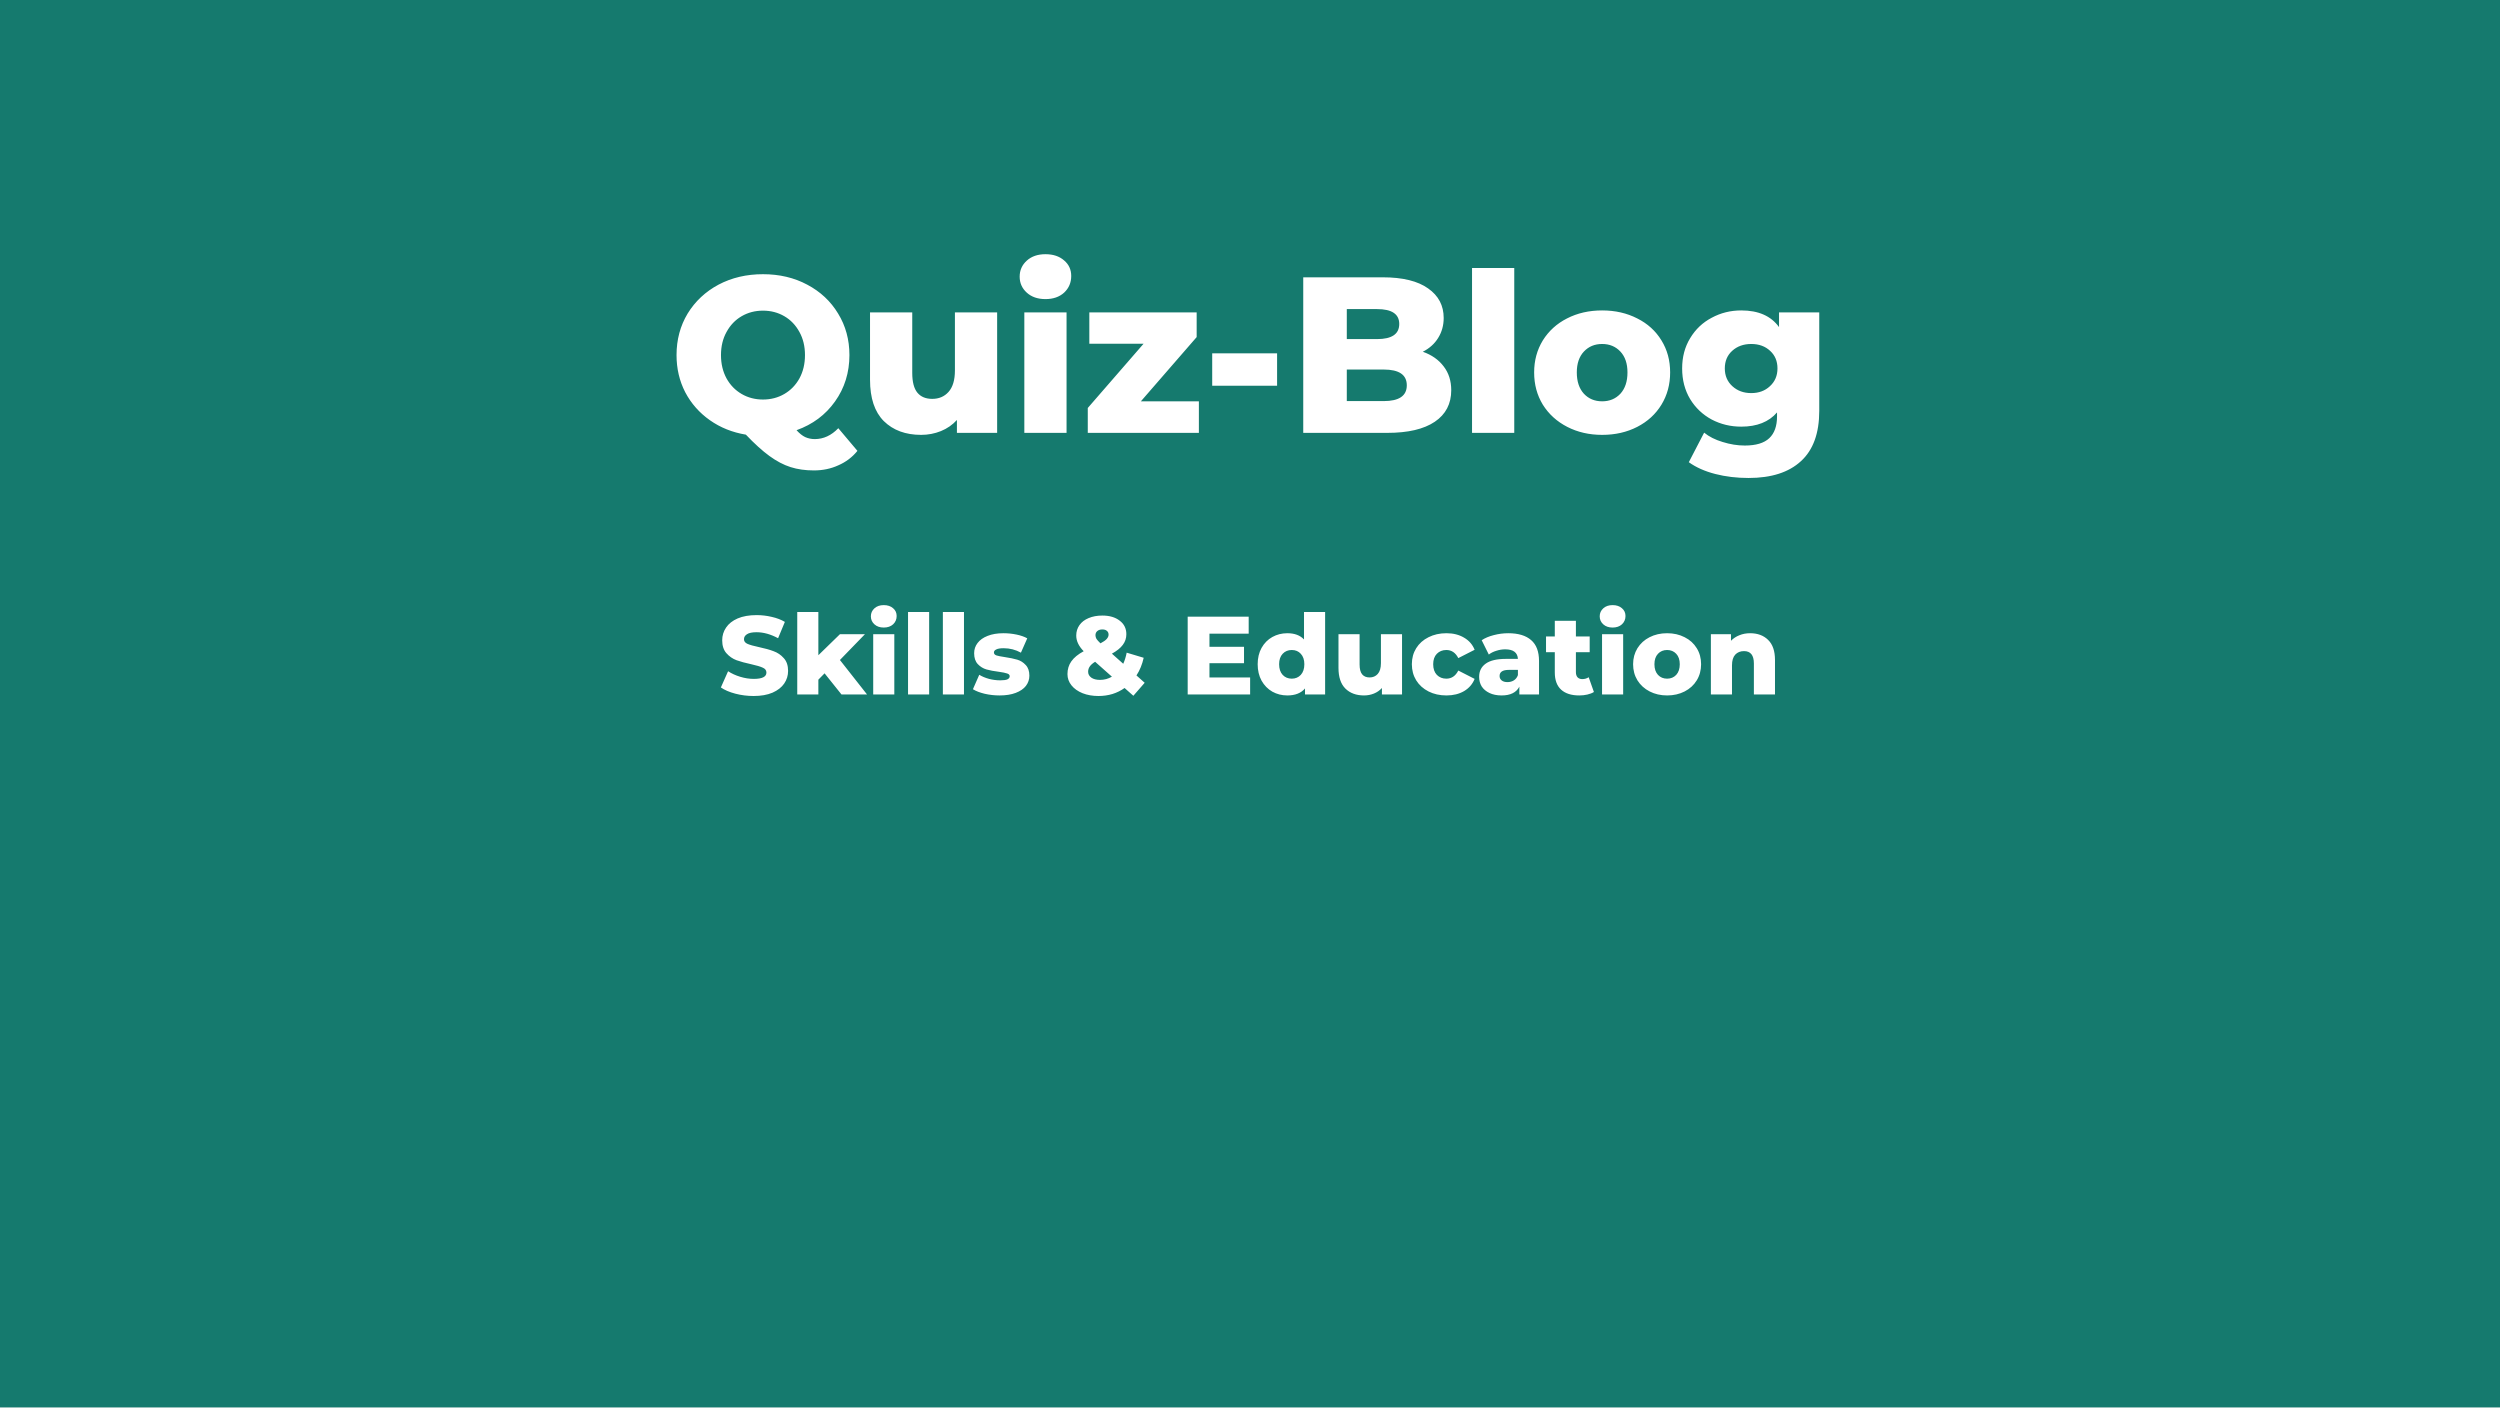
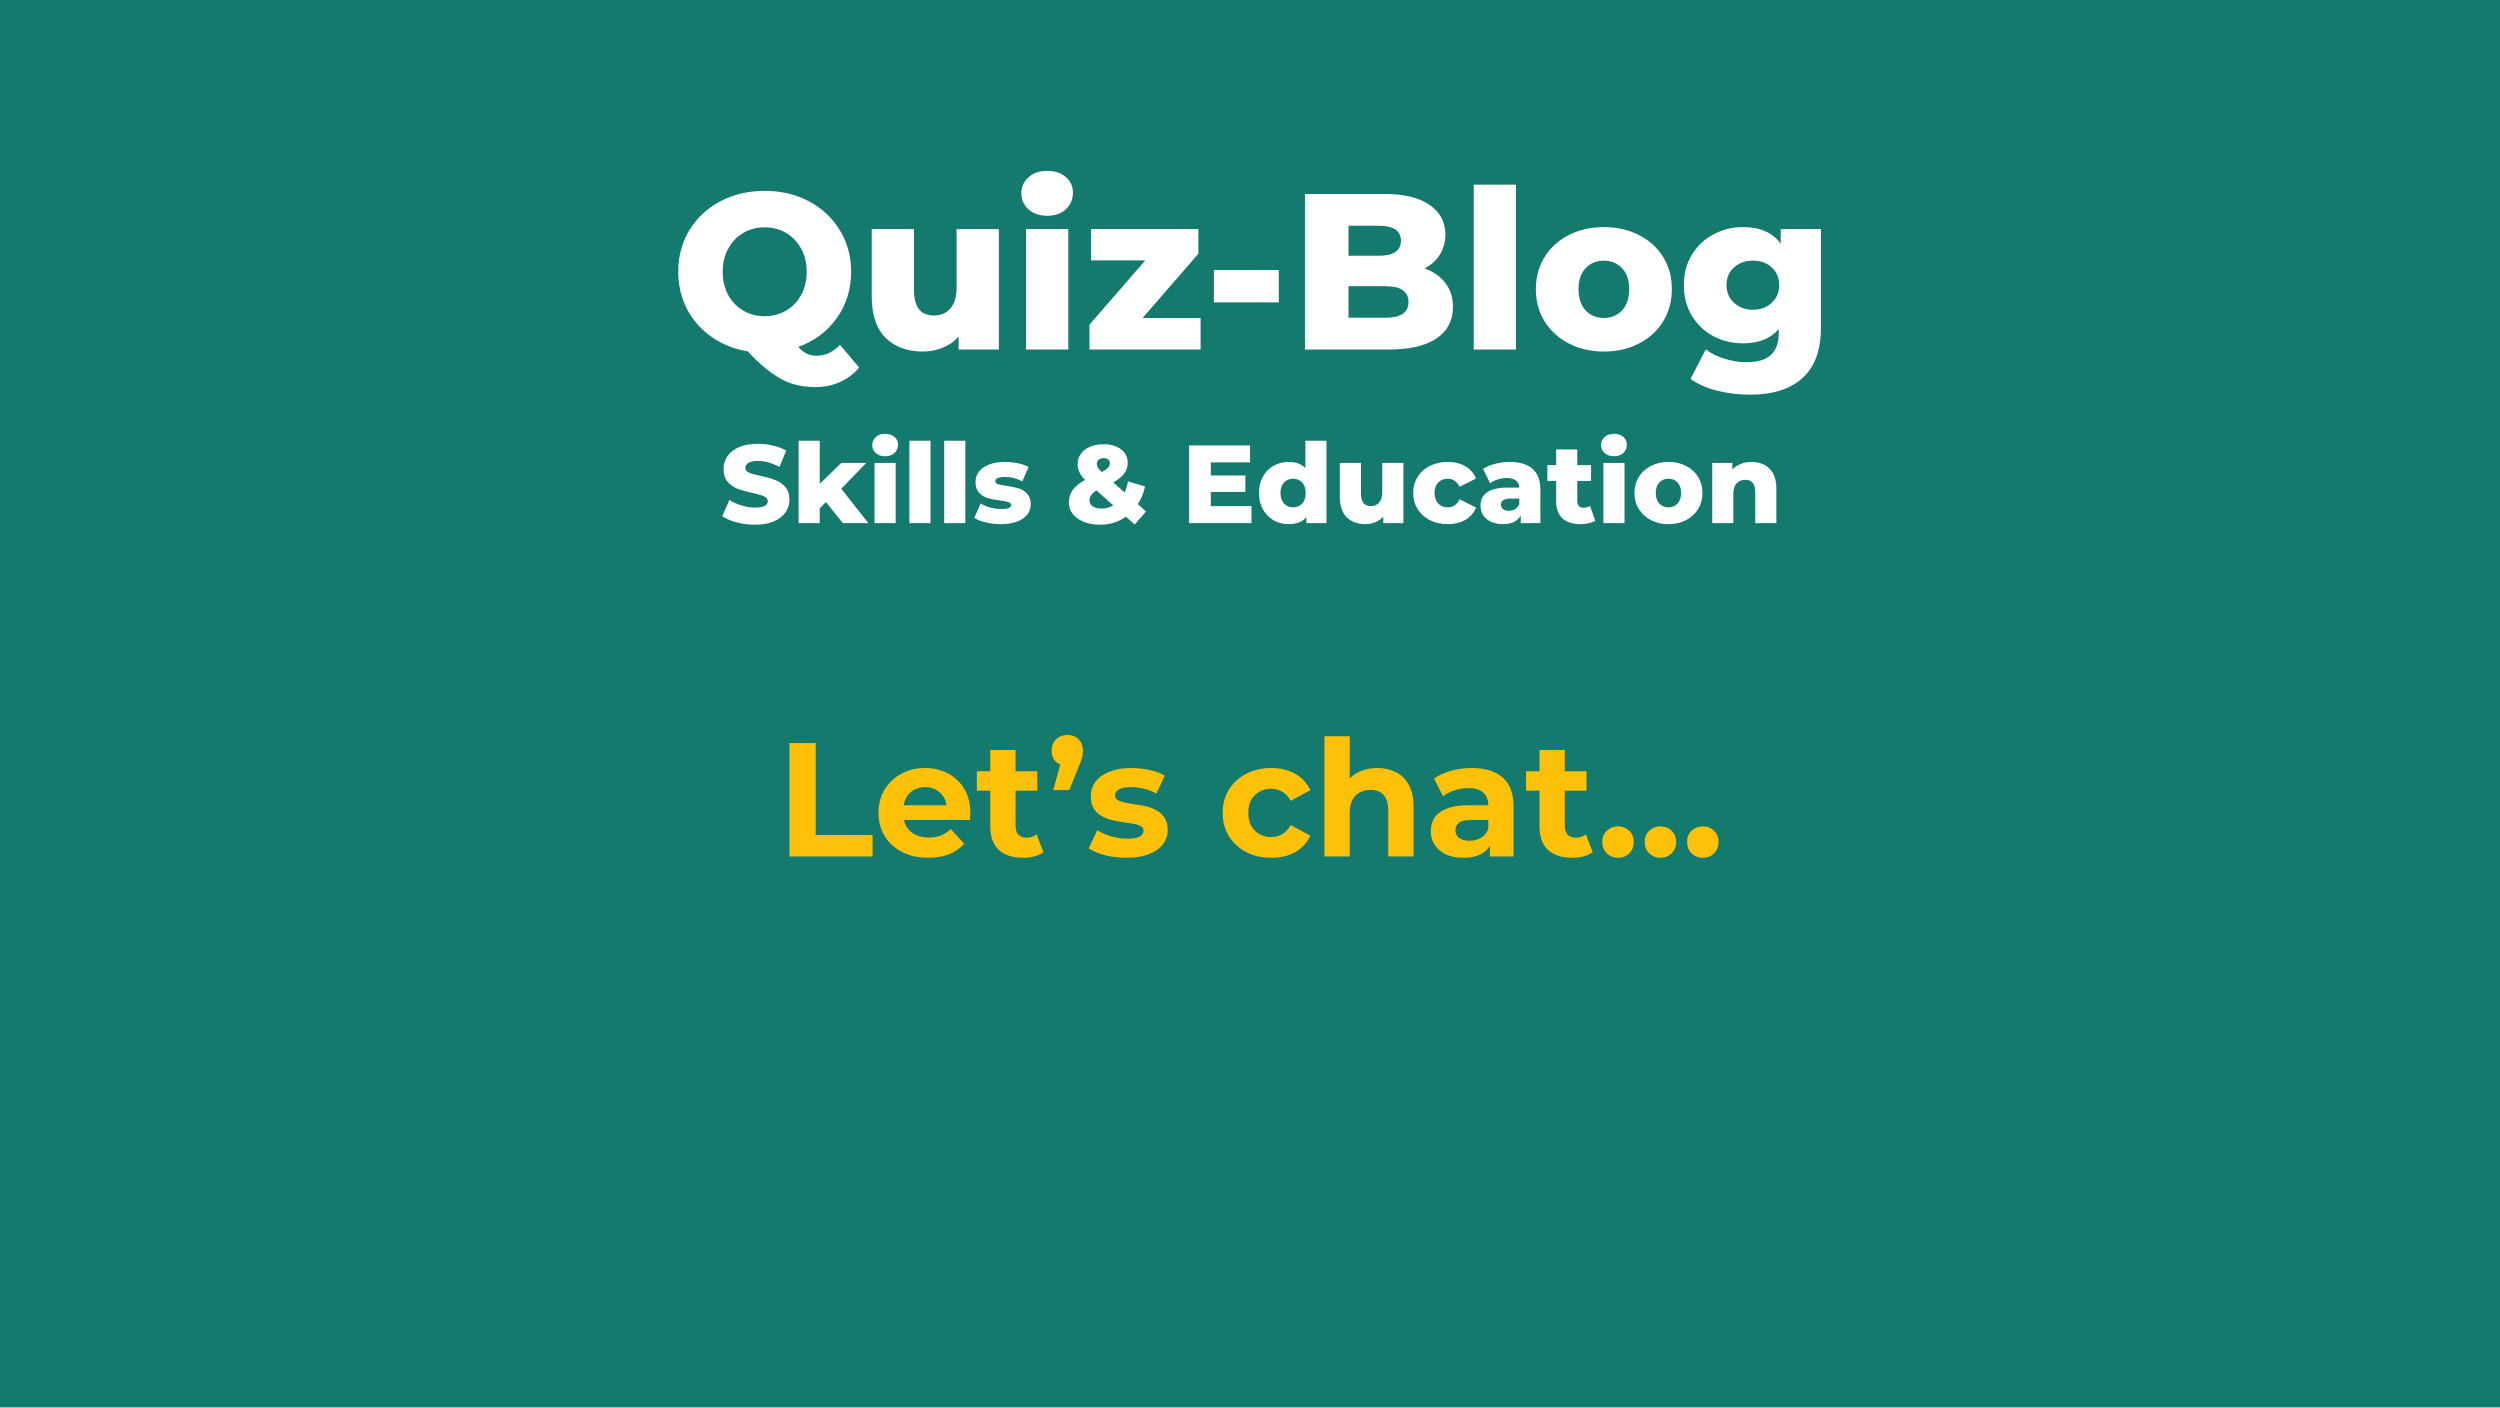
<svg xmlns="http://www.w3.org/2000/svg" width="1080" height="608" viewBox="0 0 1080 608" fill="none">
-   <rect width="1080" height="608" fill="#157A6E" />
-   <path d="M370.408 194.776C368.168 197.528 365.416 199.608 362.152 201.016C358.952 202.488 355.432 203.224 351.592 203.224C347.88 203.224 344.52 202.744 341.512 201.784C338.504 200.824 335.464 199.224 332.392 196.984C329.384 194.808 325.992 191.736 322.216 187.768C316.392 186.808 311.208 184.728 306.664 181.528C302.12 178.328 298.568 174.296 296.008 169.432C293.512 164.568 292.264 159.224 292.264 153.4C292.264 146.744 293.864 140.76 297.064 135.448C300.328 130.136 304.776 125.976 310.408 122.968C316.104 119.96 322.504 118.456 329.608 118.456C336.712 118.456 343.08 119.96 348.712 122.968C354.408 125.976 358.856 130.136 362.056 135.448C365.32 140.76 366.952 146.744 366.952 153.4C366.952 160.952 364.872 167.64 360.712 173.464C356.616 179.224 351.08 183.352 344.104 185.848C345.384 187.256 346.632 188.248 347.848 188.824C349.128 189.4 350.504 189.688 351.976 189.688C355.752 189.688 359.144 188.12 362.152 184.984L370.408 194.776ZM311.464 153.4C311.464 157.176 312.264 160.536 313.864 163.48C315.464 166.36 317.64 168.6 320.392 170.2C323.144 171.8 326.216 172.6 329.608 172.6C333 172.6 336.072 171.8 338.824 170.2C341.576 168.6 343.752 166.36 345.352 163.48C346.952 160.536 347.752 157.176 347.752 153.4C347.752 149.624 346.952 146.296 345.352 143.416C343.752 140.472 341.576 138.2 338.824 136.6C336.072 135 333 134.2 329.608 134.2C326.216 134.2 323.144 135 320.392 136.6C317.64 138.2 315.464 140.472 313.864 143.416C312.264 146.296 311.464 149.624 311.464 153.4ZM430.764 134.968V187H413.388V181.432C411.468 183.544 409.164 185.144 406.476 186.232C403.788 187.32 400.94 187.864 397.932 187.864C391.212 187.864 385.836 185.88 381.804 181.912C377.836 177.944 375.852 171.992 375.852 164.056V134.968H394.092V161.08C394.092 164.984 394.828 167.832 396.3 169.624C397.772 171.416 399.916 172.312 402.732 172.312C405.612 172.312 407.948 171.32 409.74 169.336C411.596 167.288 412.524 164.184 412.524 160.024V134.968H430.764ZM442.512 134.968H460.752V187H442.512V134.968ZM451.632 129.208C448.304 129.208 445.616 128.28 443.568 126.424C441.52 124.568 440.496 122.264 440.496 119.512C440.496 116.76 441.52 114.456 443.568 112.6C445.616 110.744 448.304 109.816 451.632 109.816C454.96 109.816 457.648 110.712 459.696 112.504C461.744 114.232 462.768 116.472 462.768 119.224C462.768 122.104 461.744 124.504 459.696 126.424C457.648 128.28 454.96 129.208 451.632 129.208ZM517.918 173.368V187H469.918V176.248L494.014 148.504H470.59V134.968H516.958V145.624L492.862 173.368H517.918ZM523.671 152.632H551.703V166.648H523.671V152.632ZM614.649 151.96C618.489 153.304 621.497 155.416 623.673 158.296C625.849 161.112 626.937 164.536 626.937 168.568C626.937 174.456 624.569 179 619.833 182.2C615.097 185.4 608.249 187 599.289 187H563.001V119.8H597.369C605.945 119.8 612.473 121.4 616.953 124.6C621.433 127.736 623.673 131.992 623.673 137.368C623.673 140.568 622.873 143.448 621.273 146.008C619.737 148.504 617.529 150.488 614.649 151.96ZM581.817 133.528V146.488H594.873C601.273 146.488 604.473 144.312 604.473 139.96C604.473 135.672 601.273 133.528 594.873 133.528H581.817ZM597.753 173.272C604.409 173.272 607.737 171 607.737 166.456C607.737 161.912 604.409 159.64 597.753 159.64H581.817V173.272H597.753ZM635.919 115.768H654.159V187H635.919V115.768ZM692.124 187.864C686.556 187.864 681.532 186.712 677.052 184.408C672.572 182.104 669.052 178.904 666.492 174.808C663.996 170.712 662.748 166.072 662.748 160.888C662.748 155.768 663.996 151.16 666.492 147.064C669.052 142.968 672.54 139.8 676.956 137.56C681.436 135.256 686.492 134.104 692.124 134.104C697.756 134.104 702.812 135.256 707.292 137.56C711.772 139.8 715.26 142.968 717.756 147.064C720.252 151.096 721.5 155.704 721.5 160.888C721.5 166.072 720.252 170.712 717.756 174.808C715.26 178.904 711.772 182.104 707.292 184.408C702.812 186.712 697.756 187.864 692.124 187.864ZM692.124 173.368C695.324 173.368 697.948 172.28 699.996 170.104C702.044 167.864 703.068 164.792 703.068 160.888C703.068 157.048 702.044 154.04 699.996 151.864C697.948 149.688 695.324 148.6 692.124 148.6C688.924 148.6 686.3 149.688 684.252 151.864C682.204 154.04 681.18 157.048 681.18 160.888C681.18 164.792 682.204 167.864 684.252 170.104C686.3 172.28 688.924 173.368 692.124 173.368ZM785.918 134.968V177.496C785.918 187.16 783.294 194.392 778.046 199.192C772.798 204.056 765.246 206.488 755.39 206.488C750.27 206.488 745.47 205.912 740.99 204.76C736.51 203.608 732.702 201.912 729.566 199.672L736.19 186.904C738.302 188.632 740.958 189.976 744.158 190.936C747.422 191.96 750.622 192.472 753.758 192.472C758.558 192.472 762.078 191.416 764.318 189.304C766.558 187.192 767.678 184.056 767.678 179.896V178.168C764.158 182.264 759.006 184.312 752.222 184.312C747.614 184.312 743.358 183.288 739.454 181.24C735.55 179.128 732.446 176.184 730.142 172.408C727.838 168.568 726.686 164.152 726.686 159.16C726.686 154.232 727.838 149.88 730.142 146.104C732.446 142.264 735.55 139.32 739.454 137.272C743.358 135.16 747.614 134.104 752.222 134.104C759.646 134.104 765.086 136.504 768.542 141.304V134.968H785.918ZM756.542 169.816C759.806 169.816 762.494 168.824 764.606 166.84C766.782 164.856 767.87 162.296 767.87 159.16C767.87 156.024 766.814 153.496 764.702 151.576C762.59 149.592 759.87 148.6 756.542 148.6C753.214 148.6 750.462 149.592 748.286 151.576C746.174 153.496 745.118 156.024 745.118 159.16C745.118 162.296 746.206 164.856 748.382 166.84C750.558 168.824 753.278 169.816 756.542 169.816Z" fill="white" />
-   <path d="M325.574 300.672C322.854 300.672 320.214 300.336 317.654 299.664C315.094 298.992 313.014 298.096 311.414 296.976L314.534 289.968C316.038 290.96 317.782 291.76 319.766 292.368C321.75 292.976 323.702 293.28 325.622 293.28C329.27 293.28 331.094 292.368 331.094 290.544C331.094 289.584 330.566 288.88 329.51 288.432C328.486 287.952 326.822 287.456 324.518 286.944C321.99 286.4 319.878 285.824 318.182 285.216C316.486 284.576 315.03 283.568 313.814 282.192C312.598 280.816 311.99 278.96 311.99 276.624C311.99 274.576 312.55 272.736 313.67 271.104C314.79 269.44 316.454 268.128 318.662 267.168C320.902 266.208 323.638 265.728 326.87 265.728C329.078 265.728 331.254 265.984 333.398 266.496C335.542 266.976 337.43 267.696 339.062 268.656L336.134 275.712C332.934 273.984 329.83 273.12 326.822 273.12C324.934 273.12 323.558 273.408 322.694 273.984C321.83 274.528 321.398 275.248 321.398 276.144C321.398 277.04 321.91 277.712 322.934 278.16C323.958 278.608 325.606 279.072 327.878 279.552C330.438 280.096 332.55 280.688 334.214 281.328C335.91 281.936 337.366 282.928 338.582 284.304C339.83 285.648 340.454 287.488 340.454 289.824C340.454 291.84 339.894 293.664 338.774 295.296C337.654 296.928 335.974 298.24 333.734 299.232C331.494 300.192 328.774 300.672 325.574 300.672ZM356.22 290.88L353.532 293.616V300H344.412V264.384H353.532V283.056L362.844 273.984H373.644L362.844 285.12L374.556 300H363.516L356.22 290.88ZM377.225 273.984H386.345V300H377.225V273.984ZM381.785 271.104C380.121 271.104 378.777 270.64 377.753 269.712C376.729 268.784 376.217 267.632 376.217 266.256C376.217 264.88 376.729 263.728 377.753 262.8C378.777 261.872 380.121 261.408 381.785 261.408C383.449 261.408 384.793 261.856 385.817 262.752C386.841 263.616 387.353 264.736 387.353 266.112C387.353 267.552 386.841 268.752 385.817 269.712C384.793 270.64 383.449 271.104 381.785 271.104ZM392.272 264.384H401.392V300H392.272V264.384ZM407.319 264.384H416.439V300H407.319V264.384ZM431.822 300.432C429.646 300.432 427.502 300.192 425.39 299.712C423.278 299.2 421.582 298.544 420.302 297.744L423.038 291.504C424.222 292.24 425.63 292.832 427.262 293.28C428.894 293.696 430.51 293.904 432.109 293.904C433.582 293.904 434.622 293.76 435.23 293.472C435.87 293.152 436.19 292.704 436.19 292.128C436.19 291.552 435.806 291.152 435.038 290.928C434.302 290.672 433.118 290.432 431.486 290.208C429.406 289.952 427.63 289.616 426.158 289.2C424.718 288.784 423.47 288.016 422.414 286.896C421.358 285.776 420.83 284.208 420.83 282.192C420.83 280.528 421.326 279.056 422.318 277.776C423.31 276.464 424.75 275.44 426.638 274.704C428.558 273.936 430.846 273.552 433.502 273.552C435.39 273.552 437.262 273.744 439.118 274.128C440.974 274.512 442.526 275.056 443.774 275.76L441.038 281.952C438.734 280.672 436.238 280.032 433.549 280.032C432.11 280.032 431.054 280.208 430.382 280.56C429.71 280.88 429.374 281.312 429.374 281.856C429.374 282.464 429.742 282.896 430.478 283.152C431.214 283.376 432.43 283.616 434.126 283.872C436.27 284.192 438.046 284.56 439.454 284.976C440.862 285.392 442.078 286.16 443.102 287.28C444.158 288.368 444.686 289.904 444.686 291.888C444.686 293.52 444.19 294.992 443.198 296.304C442.206 297.584 440.734 298.592 438.782 299.328C436.862 300.064 434.542 300.432 431.822 300.432ZM489.608 300.576L485.816 297.216C484.248 298.336 482.504 299.2 480.584 299.808C478.664 300.384 476.648 300.672 474.536 300.672C472.008 300.672 469.72 300.272 467.672 299.472C465.624 298.64 464.024 297.504 462.872 296.064C461.72 294.624 461.144 293.008 461.144 291.216C461.144 289.104 461.704 287.264 462.824 285.696C463.944 284.096 465.72 282.64 468.152 281.328C466.008 279.152 464.936 276.896 464.936 274.56C464.936 272.864 465.4 271.36 466.328 270.048C467.256 268.736 468.568 267.728 470.264 267.024C471.992 266.288 473.976 265.92 476.216 265.92C479.32 265.92 481.816 266.656 483.704 268.128C485.624 269.568 486.584 271.52 486.584 273.984C486.584 275.712 486.072 277.248 485.048 278.592C484.056 279.936 482.488 281.2 480.344 282.384L485.24 286.752C485.88 285.344 486.376 283.744 486.728 281.952L494.072 284.16C493.432 287.04 492.392 289.584 490.952 291.792L494.504 294.96L489.608 300.576ZM476.216 271.92C475.288 271.92 474.552 272.16 474.008 272.64C473.496 273.088 473.24 273.68 473.24 274.416C473.24 274.96 473.384 275.488 473.672 276C473.992 276.48 474.568 277.12 475.4 277.92C476.68 277.248 477.576 276.624 478.088 276.048C478.632 275.44 478.904 274.816 478.904 274.176C478.904 273.472 478.664 272.928 478.184 272.544C477.736 272.128 477.08 271.92 476.216 271.92ZM475.208 293.712C477.064 293.712 478.776 293.248 480.344 292.32L473.096 285.888C472.04 286.528 471.272 287.2 470.792 287.904C470.312 288.576 470.072 289.344 470.072 290.208C470.072 291.232 470.536 292.08 471.464 292.752C472.392 293.392 473.64 293.712 475.208 293.712ZM540.055 292.656V300H513.079V266.4H539.431V273.744H522.487V279.408H537.415V286.512H522.487V292.656H540.055ZM572.451 264.384V300H563.763V297.408C562.067 299.424 559.523 300.432 556.131 300.432C553.763 300.432 551.603 299.888 549.651 298.8C547.699 297.68 546.147 296.096 544.995 294.048C543.875 292 543.315 289.632 543.315 286.944C543.315 284.256 543.875 281.904 544.995 279.888C546.147 277.84 547.699 276.272 549.651 275.184C551.603 274.096 553.763 273.552 556.131 273.552C559.235 273.552 561.635 274.448 563.331 276.24V264.384H572.451ZM558.051 293.184C559.619 293.184 560.915 292.64 561.939 291.552C562.963 290.432 563.475 288.896 563.475 286.944C563.475 285.024 562.963 283.52 561.939 282.432C560.947 281.344 559.651 280.8 558.051 280.8C556.451 280.8 555.139 281.344 554.115 282.432C553.091 283.52 552.579 285.024 552.579 286.944C552.579 288.896 553.091 290.432 554.115 291.552C555.139 292.64 556.451 293.184 558.051 293.184ZM605.679 273.984V300H596.991V297.216C596.031 298.272 594.879 299.072 593.535 299.616C592.191 300.16 590.767 300.432 589.263 300.432C585.903 300.432 583.215 299.44 581.199 297.456C579.215 295.472 578.223 292.496 578.223 288.528V273.984H587.343V287.04C587.343 288.992 587.711 290.416 588.447 291.312C589.183 292.208 590.255 292.656 591.663 292.656C593.103 292.656 594.271 292.16 595.167 291.168C596.095 290.144 596.559 288.592 596.559 286.512V273.984H605.679ZM624.849 300.432C621.969 300.432 619.393 299.856 617.121 298.704C614.849 297.552 613.073 295.952 611.793 293.904C610.545 291.856 609.921 289.536 609.921 286.944C609.921 284.352 610.545 282.048 611.793 280.032C613.073 277.984 614.849 276.4 617.121 275.28C619.393 274.128 621.969 273.552 624.849 273.552C627.793 273.552 630.337 274.192 632.481 275.472C634.625 276.72 636.145 278.464 637.041 280.704L629.985 284.304C628.801 281.968 627.073 280.8 624.801 280.8C623.169 280.8 621.809 281.344 620.721 282.432C619.665 283.52 619.137 285.024 619.137 286.944C619.137 288.896 619.665 290.432 620.721 291.552C621.809 292.64 623.169 293.184 624.801 293.184C627.073 293.184 628.801 292.016 629.985 289.68L637.041 293.28C636.145 295.52 634.625 297.28 632.481 298.56C630.337 299.808 627.793 300.432 624.849 300.432ZM651.563 273.552C655.883 273.552 659.179 274.544 661.451 276.528C663.723 278.48 664.859 281.488 664.859 285.552V300H656.363V296.64C655.051 299.168 652.491 300.432 648.683 300.432C646.667 300.432 644.923 300.08 643.451 299.376C641.979 298.672 640.859 297.728 640.091 296.544C639.355 295.328 638.987 293.952 638.987 292.416C638.987 289.952 639.931 288.048 641.819 286.704C643.707 285.328 646.619 284.64 650.555 284.64H655.739C655.579 281.888 653.739 280.512 650.219 280.512C648.971 280.512 647.707 280.72 646.427 281.136C645.147 281.52 644.059 282.064 643.163 282.768L640.091 276.576C641.531 275.616 643.275 274.88 645.323 274.368C647.403 273.824 649.483 273.552 651.563 273.552ZM651.227 294.672C652.283 294.672 653.211 294.416 654.011 293.904C654.811 293.392 655.387 292.64 655.739 291.648V289.392H651.803C649.147 289.392 647.819 290.272 647.819 292.032C647.819 292.832 648.123 293.472 648.731 293.952C649.339 294.432 650.171 294.672 651.227 294.672ZM688.568 298.944C687.8 299.424 686.856 299.792 685.736 300.048C684.648 300.304 683.48 300.432 682.232 300.432C678.84 300.432 676.232 299.6 674.408 297.936C672.584 296.272 671.672 293.792 671.672 290.496V281.76H667.88V274.944H671.672V268.176H680.792V274.944H686.744V281.76H680.792V290.4C680.792 291.328 681.032 292.064 681.512 292.608C682.024 293.12 682.696 293.376 683.528 293.376C684.584 293.376 685.512 293.104 686.312 292.56L688.568 298.944ZM692.084 273.984H701.204V300H692.084V273.984ZM696.644 271.104C694.98 271.104 693.636 270.64 692.612 269.712C691.588 268.784 691.076 267.632 691.076 266.256C691.076 264.88 691.588 263.728 692.612 262.8C693.636 261.872 694.98 261.408 696.644 261.408C698.308 261.408 699.652 261.856 700.676 262.752C701.7 263.616 702.212 264.736 702.212 266.112C702.212 267.552 701.7 268.752 700.676 269.712C699.652 270.64 698.308 271.104 696.644 271.104ZM720.187 300.432C717.403 300.432 714.891 299.856 712.651 298.704C710.411 297.552 708.651 295.952 707.371 293.904C706.123 291.856 705.499 289.536 705.499 286.944C705.499 284.384 706.123 282.08 707.371 280.032C708.651 277.984 710.395 276.4 712.603 275.28C714.843 274.128 717.371 273.552 720.187 273.552C723.003 273.552 725.531 274.128 727.771 275.28C730.011 276.4 731.755 277.984 733.003 280.032C734.251 282.048 734.875 284.352 734.875 286.944C734.875 289.536 734.251 291.856 733.003 293.904C731.755 295.952 730.011 297.552 727.771 298.704C725.531 299.856 723.003 300.432 720.187 300.432ZM720.187 293.184C721.787 293.184 723.099 292.64 724.123 291.552C725.147 290.432 725.659 288.896 725.659 286.944C725.659 285.024 725.147 283.52 724.123 282.432C723.099 281.344 721.787 280.8 720.187 280.8C718.587 280.8 717.275 281.344 716.251 282.432C715.227 283.52 714.715 285.024 714.715 286.944C714.715 288.896 715.227 290.432 716.251 291.552C717.275 292.64 718.587 293.184 720.187 293.184ZM756.044 273.552C759.276 273.552 761.868 274.512 763.82 276.432C765.804 278.352 766.796 281.248 766.796 285.12V300H757.676V286.608C757.676 283.056 756.252 281.28 753.404 281.28C751.836 281.28 750.572 281.792 749.612 282.816C748.684 283.84 748.22 285.376 748.22 287.424V300H739.1V273.984H747.788V276.816C748.812 275.76 750.028 274.96 751.436 274.416C752.844 273.84 754.38 273.552 756.044 273.552Z" fill="white" />
+   <g clip-path="url(#clip0_902_2)">
+     <path d="M1080 0H0V608H1080V0Z" fill="#157A6E" />
+     <path d="M371.144 158.776C368.904 161.528 366.152 163.608 362.888 165.016C359.688 166.488 356.168 167.224 352.328 167.224C348.616 167.224 345.256 166.744 342.248 165.784C339.24 164.824 336.2 163.224 333.128 160.984C330.12 158.808 326.728 155.736 322.952 151.768C317.128 150.808 311.944 148.728 307.4 145.528C302.856 142.328 299.304 138.296 296.744 133.432C294.248 128.568 293 123.224 293 117.4C293 110.744 294.6 104.76 297.8 99.448C301.064 94.136 305.512 89.976 311.144 86.968C316.84 83.96 323.24 82.456 330.344 82.456C337.448 82.456 343.816 83.96 349.448 86.968C355.144 89.976 359.592 94.136 362.792 99.448C366.056 104.76 367.688 110.744 367.688 117.4C367.688 124.952 365.608 131.64 361.448 137.464C357.352 143.224 351.816 147.352 344.84 149.848C346.12 151.256 347.368 152.248 348.584 152.824C349.864 153.4 351.24 153.688 352.712 153.688C356.488 153.688 359.88 152.12 362.888 148.984L371.144 158.776ZM312.2 117.4C312.2 121.176 313 124.536 314.6 127.48C316.2 130.36 318.376 132.6 321.128 134.2C323.88 135.8 326.952 136.6 330.344 136.6C333.736 136.6 336.808 135.8 339.56 134.2C342.312 132.6 344.488 130.36 346.088 127.48C347.688 124.536 348.488 121.176 348.488 117.4C348.488 113.624 347.688 110.296 346.088 107.416C344.488 104.472 342.312 102.2 339.56 100.6C336.808 99 333.736 98.2 330.344 98.2C326.952 98.2 323.88 99 321.128 100.6C318.376 102.2 316.2 104.472 314.6 107.416C313 110.296 312.2 113.624 312.2 117.4ZM431.5 98.968V151H414.124V145.432C412.204 147.544 409.9 149.144 407.212 150.232C404.524 151.32 401.676 151.864 398.668 151.864C391.948 151.864 386.572 149.88 382.54 145.912C378.572 141.944 376.588 135.992 376.588 128.056V98.968H394.828V125.08C394.828 128.984 395.564 131.832 397.036 133.624C398.508 135.416 400.652 136.312 403.468 136.312C406.348 136.312 408.684 135.32 410.476 133.336C412.332 131.288 413.26 128.184 413.26 124.024V98.968H431.5ZM443.248 98.968H461.488V151H443.248V98.968ZM452.368 93.208C449.04 93.208 446.352 92.28 444.304 90.424C442.256 88.568 441.232 86.264 441.232 83.512C441.232 80.76 442.256 78.456 444.304 76.6C446.352 74.744 449.04 73.816 452.368 73.816C455.696 73.816 458.384 74.712 460.432 76.504C462.48 78.232 463.504 80.472 463.504 83.224C463.504 86.104 462.48 88.504 460.432 90.424C458.384 92.28 455.696 93.208 452.368 93.208ZM518.654 137.368V151H470.654V140.248L494.75 112.504H471.326V98.968H517.694V109.624L493.598 137.368H518.654ZM524.407 116.632H552.439V130.648H524.407V116.632ZM615.385 115.96C619.225 117.304 622.233 119.416 624.409 122.296C626.585 125.112 627.673 128.536 627.673 132.568C627.673 138.456 625.305 143 620.569 146.2C615.833 149.4 608.985 151 600.025 151H563.737V83.8H598.105C606.681 83.8 613.209 85.4 617.689 88.6C622.169 91.736 624.409 95.992 624.409 101.368C624.409 104.568 623.609 107.448 622.009 110.008C620.473 112.504 618.265 114.488 615.385 115.96ZM582.553 97.528V110.488H595.609C602.009 110.488 605.209 108.312 605.209 103.96C605.209 99.672 602.009 97.528 595.609 97.528H582.553ZM598.489 137.272C605.145 137.272 608.473 135 608.473 130.456C608.473 125.912 605.145 123.64 598.489 123.64H582.553V137.272H598.489ZM636.655 79.768H654.895V151H636.655V79.768ZM692.86 151.864C687.292 151.864 682.268 150.712 677.788 148.408C673.308 146.104 669.788 142.904 667.228 138.808C664.732 134.712 663.484 130.072 663.484 124.888C663.484 119.768 664.732 115.16 667.228 111.064C669.788 106.968 673.276 103.8 677.692 101.56C682.172 99.256 687.228 98.104 692.86 98.104C698.492 98.104 703.548 99.256 708.028 101.56C712.508 103.8 715.996 106.968 718.492 111.064C720.988 115.096 722.236 119.704 722.236 124.888C722.236 130.072 720.988 134.712 718.492 138.808C715.996 142.904 712.508 146.104 708.028 148.408C703.548 150.712 698.492 151.864 692.86 151.864ZM692.86 137.368C696.06 137.368 698.684 136.28 700.732 134.104C702.78 131.864 703.804 128.792 703.804 124.888C703.804 121.048 702.78 118.04 700.732 115.864C698.684 113.688 696.06 112.6 692.86 112.6C689.66 112.6 687.036 113.688 684.988 115.864C682.94 118.04 681.916 121.048 681.916 124.888C681.916 128.792 682.94 131.864 684.988 134.104C687.036 136.28 689.66 137.368 692.86 137.368ZM786.654 98.968V141.496C786.654 151.16 784.03 158.392 778.782 163.192C773.534 168.056 765.982 170.488 756.126 170.488C751.006 170.488 746.206 169.912 741.726 168.76C737.246 167.608 733.438 165.912 730.302 163.672L736.926 150.904C739.038 152.632 741.694 153.976 744.894 154.936C748.158 155.96 751.358 156.472 754.494 156.472C759.294 156.472 762.814 155.416 765.054 153.304C767.294 151.192 768.414 148.056 768.414 143.896V142.168C764.894 146.264 759.742 148.312 752.958 148.312C748.35 148.312 744.094 147.288 740.19 145.24C736.286 143.128 733.182 140.184 730.878 136.408C728.574 132.568 727.422 128.152 727.422 123.16C727.422 118.232 728.574 113.88 730.878 110.104C733.182 106.264 736.286 103.32 740.19 101.272C744.094 99.16 748.35 98.104 752.958 98.104C760.382 98.104 765.822 100.504 769.278 105.304V98.968H786.654ZM757.278 133.816C760.542 133.816 763.23 132.824 765.342 130.84C767.518 128.856 768.606 126.296 768.606 123.16C768.606 120.024 767.55 117.496 765.438 115.576C763.326 113.592 760.606 112.6 757.278 112.6C753.95 112.6 751.198 113.592 749.022 115.576C746.91 117.496 745.854 120.024 745.854 123.16C745.854 126.296 746.942 128.856 749.118 130.84C751.294 132.824 754.014 133.816 757.278 133.816Z" fill="white" />
+     <path d="M326.16 226.672C323.44 226.672 320.8 226.336 318.24 225.664C315.68 224.992 313.6 224.096 312 222.976L315.12 215.968C316.624 216.96 318.368 217.76 320.352 218.368C322.336 218.976 324.288 219.28 326.208 219.28C329.856 219.28 331.68 218.368 331.68 216.544C331.68 215.584 331.152 214.88 330.096 214.432C329.072 213.952 327.408 213.456 325.104 212.944C322.576 212.4 320.464 211.824 318.768 211.216C317.072 210.576 315.616 209.568 314.4 208.192C313.184 206.816 312.576 204.96 312.576 202.624C312.576 200.576 313.136 198.736 314.256 197.104C315.376 195.44 317.04 194.128 319.248 193.168C321.488 192.208 324.224 191.728 327.456 191.728C329.664 191.728 331.84 191.984 333.984 192.496C336.128 192.976 338.016 193.696 339.648 194.656L336.72 201.712C333.52 199.984 330.416 199.12 327.408 199.12C325.52 199.12 324.144 199.408 323.28 199.984C322.416 200.528 321.984 201.248 321.984 202.144C321.984 203.04 322.496 203.712 323.52 204.16C324.544 204.608 326.192 205.072 328.464 205.552C331.024 206.096 333.136 206.688 334.8 207.328C336.496 207.936 337.952 208.928 339.168 210.304C340.416 211.648 341.04 213.488 341.04 215.824C341.04 217.84 340.48 219.664 339.36 221.296C338.24 222.928 336.56 224.24 334.32 225.232C332.08 226.192 329.36 226.672 326.16 226.672ZM356.806 216.88L354.118 219.616V226H344.998V190.384H354.118V209.056L363.43 199.984H374.23L363.43 211.12L375.142 226H364.102L356.806 216.88ZM377.811 199.984H386.931V226H377.811V199.984ZM382.371 197.104C380.707 197.104 379.363 196.64 378.339 195.712C377.315 194.784 376.803 193.632 376.803 192.256C376.803 190.88 377.315 189.728 378.339 188.8C379.363 187.872 380.707 187.408 382.371 187.408C384.035 187.408 385.379 187.856 386.403 188.752C387.427 189.616 387.939 190.736 387.939 192.112C387.939 193.552 387.427 194.752 386.403 195.712C385.379 196.64 384.035 197.104 382.371 197.104ZM392.858 190.384H401.978V226H392.858V190.384ZM407.905 190.384H417.025V226H407.905V190.384ZM432.408 226.432C430.232 226.432 428.088 226.192 425.976 225.712C423.864 225.2 422.168 224.544 420.888 223.744L423.624 217.504C424.808 218.24 426.216 218.832 427.848 219.28C429.48 219.696 431.096 219.904 432.695 219.904C434.168 219.904 435.208 219.76 435.816 219.472C436.456 219.152 436.776 218.704 436.776 218.128C436.776 217.552 436.392 217.152 435.624 216.928C434.888 216.672 433.704 216.432 432.072 216.208C429.992 215.952 428.216 215.616 426.744 215.2C425.304 214.784 424.056 214.016 423 212.896C421.944 211.776 421.416 210.208 421.416 208.192C421.416 206.528 421.912 205.056 422.904 203.776C423.896 202.464 425.336 201.44 427.224 200.704C429.144 199.936 431.432 199.552 434.088 199.552C435.976 199.552 437.848 199.744 439.704 200.128C441.56 200.512 443.112 201.056 444.36 201.76L441.624 207.952C439.32 206.672 436.824 206.032 434.135 206.032C432.696 206.032 431.64 206.208 430.968 206.56C430.296 206.88 429.96 207.312 429.96 207.856C429.96 208.464 430.328 208.896 431.064 209.152C431.8 209.376 433.016 209.616 434.712 209.872C436.856 210.192 438.632 210.56 440.04 210.976C441.448 211.392 442.664 212.16 443.688 213.28C444.744 214.368 445.272 215.904 445.272 217.888C445.272 219.52 444.776 220.992 443.784 222.304C442.792 223.584 441.32 224.592 439.368 225.328C437.448 226.064 435.128 226.432 432.408 226.432ZM490.194 226.576L486.402 223.216C484.834 224.336 483.09 225.2 481.17 225.808C479.25 226.384 477.234 226.672 475.122 226.672C472.594 226.672 470.306 226.272 468.258 225.472C466.21 224.64 464.61 223.504 463.458 222.064C462.306 220.624 461.73 219.008 461.73 217.216C461.73 215.104 462.29 213.264 463.41 211.696C464.53 210.096 466.306 208.64 468.738 207.328C466.594 205.152 465.522 202.896 465.522 200.56C465.522 198.864 465.986 197.36 466.914 196.048C467.842 194.736 469.154 193.728 470.85 193.024C472.578 192.288 474.562 191.92 476.802 191.92C479.906 191.92 482.402 192.656 484.29 194.128C486.21 195.568 487.17 197.52 487.17 199.984C487.17 201.712 486.658 203.248 485.634 204.592C484.642 205.936 483.074 207.2 480.93 208.384L485.826 212.752C486.466 211.344 486.962 209.744 487.314 207.952L494.658 210.16C494.018 213.04 492.978 215.584 491.538 217.792L495.09 220.96L490.194 226.576ZM476.802 197.92C475.874 197.92 475.138 198.16 474.594 198.64C474.082 199.088 473.826 199.68 473.826 200.416C473.826 200.96 473.97 201.488 474.258 202C474.578 202.48 475.154 203.12 475.986 203.92C477.266 203.248 478.162 202.624 478.674 202.048C479.218 201.44 479.49 200.816 479.49 200.176C479.49 199.472 479.25 198.928 478.77 198.544C478.322 198.128 477.666 197.92 476.802 197.92ZM475.794 219.712C477.65 219.712 479.362 219.248 480.93 218.32L473.682 211.888C472.626 212.528 471.858 213.2 471.378 213.904C470.898 214.576 470.658 215.344 470.658 216.208C470.658 217.232 471.122 218.08 472.05 218.752C472.978 219.392 474.226 219.712 475.794 219.712ZM540.641 218.656V226H513.665V192.4H540.017V199.744H523.073V205.408H538.001V212.512H523.073V218.656H540.641ZM573.037 190.384V226H564.349V223.408C562.653 225.424 560.109 226.432 556.717 226.432C554.349 226.432 552.189 225.888 550.237 224.8C548.285 223.68 546.733 222.096 545.581 220.048C544.461 218 543.901 215.632 543.901 212.944C543.901 210.256 544.461 207.904 545.581 205.888C546.733 203.84 548.285 202.272 550.237 201.184C552.189 200.096 554.349 199.552 556.717 199.552C559.821 199.552 562.221 200.448 563.917 202.24V190.384H573.037ZM558.637 219.184C560.205 219.184 561.501 218.64 562.525 217.552C563.549 216.432 564.061 214.896 564.061 212.944C564.061 211.024 563.549 209.52 562.525 208.432C561.533 207.344 560.237 206.8 558.637 206.8C557.037 206.8 555.725 207.344 554.701 208.432C553.677 209.52 553.165 211.024 553.165 212.944C553.165 214.896 553.677 216.432 554.701 217.552C555.725 218.64 557.037 219.184 558.637 219.184ZM606.265 199.984V226H597.577V223.216C596.617 224.272 595.465 225.072 594.121 225.616C592.777 226.16 591.353 226.432 589.849 226.432C586.489 226.432 583.801 225.44 581.785 223.456C579.801 221.472 578.809 218.496 578.809 214.528V199.984H587.929V213.04C587.929 214.992 588.297 216.416 589.033 217.312C589.769 218.208 590.841 218.656 592.249 218.656C593.689 218.656 594.857 218.16 595.753 217.168C596.681 216.144 597.145 214.592 597.145 212.512V199.984H606.265ZM625.435 226.432C622.555 226.432 619.979 225.856 617.707 224.704C615.435 223.552 613.659 221.952 612.379 219.904C611.131 217.856 610.507 215.536 610.507 212.944C610.507 210.352 611.131 208.048 612.379 206.032C613.659 203.984 615.435 202.4 617.707 201.28C619.979 200.128 622.555 199.552 625.435 199.552C628.379 199.552 630.923 200.192 633.067 201.472C635.211 202.72 636.731 204.464 637.627 206.704L630.571 210.304C629.387 207.968 627.659 206.8 625.387 206.8C623.755 206.8 622.395 207.344 621.307 208.432C620.251 209.52 619.723 211.024 619.723 212.944C619.723 214.896 620.251 216.432 621.307 217.552C622.395 218.64 623.755 219.184 625.387 219.184C627.659 219.184 629.387 218.016 630.571 215.68L637.627 219.28C636.731 221.52 635.211 223.28 633.067 224.56C630.923 225.808 628.379 226.432 625.435 226.432ZM652.149 199.552C656.469 199.552 659.765 200.544 662.037 202.528C664.309 204.48 665.445 207.488 665.445 211.552V226H656.949V222.64C655.637 225.168 653.077 226.432 649.269 226.432C647.253 226.432 645.509 226.08 644.037 225.376C642.565 224.672 641.445 223.728 640.677 222.544C639.941 221.328 639.573 219.952 639.573 218.416C639.573 215.952 640.517 214.048 642.405 212.704C644.293 211.328 647.205 210.64 651.141 210.64H656.325C656.165 207.888 654.325 206.512 650.805 206.512C649.557 206.512 648.293 206.72 647.013 207.136C645.733 207.52 644.645 208.064 643.749 208.768L640.677 202.576C642.117 201.616 643.861 200.88 645.909 200.368C647.989 199.824 650.069 199.552 652.149 199.552ZM651.813 220.672C652.869 220.672 653.797 220.416 654.597 219.904C655.397 219.392 655.973 218.64 656.325 217.648V215.392H652.389C649.733 215.392 648.405 216.272 648.405 218.032C648.405 218.832 648.709 219.472 649.317 219.952C649.925 220.432 650.757 220.672 651.813 220.672ZM689.154 224.944C688.386 225.424 687.442 225.792 686.322 226.048C685.234 226.304 684.066 226.432 682.818 226.432C679.426 226.432 676.818 225.6 674.994 223.936C673.17 222.272 672.258 219.792 672.258 216.496V207.76H668.466V200.944H672.258V194.176H681.378V200.944H687.33V207.76H681.378V216.4C681.378 217.328 681.618 218.064 682.098 218.608C682.61 219.12 683.282 219.376 684.114 219.376C685.17 219.376 686.098 219.104 686.898 218.56L689.154 224.944ZM692.67 199.984H701.79V226H692.67V199.984ZM697.23 197.104C695.566 197.104 694.222 196.64 693.198 195.712C692.174 194.784 691.662 193.632 691.662 192.256C691.662 190.88 692.174 189.728 693.198 188.8C694.222 187.872 695.566 187.408 697.23 187.408C698.894 187.408 700.238 187.856 701.262 188.752C702.286 189.616 702.798 190.736 702.798 192.112C702.798 193.552 702.286 194.752 701.262 195.712C700.238 196.64 698.894 197.104 697.23 197.104ZM720.773 226.432C717.989 226.432 715.477 225.856 713.237 224.704C710.997 223.552 709.237 221.952 707.957 219.904C706.709 217.856 706.085 215.536 706.085 212.944C706.085 210.384 706.709 208.08 707.957 206.032C709.237 203.984 710.981 202.4 713.189 201.28C715.429 200.128 717.957 199.552 720.773 199.552C723.589 199.552 726.117 200.128 728.357 201.28C730.597 202.4 732.341 203.984 733.589 206.032C734.837 208.048 735.461 210.352 735.461 212.944C735.461 215.536 734.837 217.856 733.589 219.904C732.341 221.952 730.597 223.552 728.357 224.704C726.117 225.856 723.589 226.432 720.773 226.432ZM720.773 219.184C722.373 219.184 723.685 218.64 724.709 217.552C725.733 216.432 726.245 214.896 726.245 212.944C726.245 211.024 725.733 209.52 724.709 208.432C723.685 207.344 722.373 206.8 720.773 206.8C719.173 206.8 717.861 207.344 716.837 208.432C715.813 209.52 715.301 211.024 715.301 212.944C715.301 214.896 715.813 216.432 716.837 217.552C717.861 218.64 719.173 219.184 720.773 219.184ZM756.63 199.552C759.862 199.552 762.454 200.512 764.406 202.432C766.39 204.352 767.382 207.248 767.382 211.12V226H758.262V212.608C758.262 209.056 756.838 207.28 753.99 207.28C752.422 207.28 751.158 207.792 750.198 208.816C749.27 209.84 748.806 211.376 748.806 213.424V226H739.686V199.984H748.374V202.816C749.398 201.76 750.614 200.96 752.022 200.416C753.43 199.84 754.966 199.552 756.63 199.552Z" fill="white" />
+     <path d="M341.039 370V321H352.379V360.76H376.949V370H341.039ZM401.001 370.56C396.707 370.56 392.927 369.72 389.661 368.04C386.441 366.36 383.944 364.073 382.171 361.18C380.397 358.24 379.511 354.903 379.511 351.17C379.511 347.39 380.374 344.053 382.101 341.16C383.874 338.22 386.277 335.933 389.311 334.3C392.344 332.62 395.774 331.78 399.601 331.78C403.287 331.78 406.601 332.573 409.541 334.16C412.527 335.7 414.884 337.94 416.611 340.88C418.337 343.773 419.201 347.25 419.201 351.31C419.201 351.73 419.177 352.22 419.131 352.78C419.084 353.293 419.037 353.783 418.991 354.25H388.401V347.88H413.251L409.051 349.77C409.051 347.81 408.654 346.107 407.861 344.66C407.067 343.213 405.971 342.093 404.571 341.3C403.171 340.46 401.537 340.04 399.671 340.04C397.804 340.04 396.147 340.46 394.701 341.3C393.301 342.093 392.204 343.237 391.411 344.73C390.617 346.177 390.221 347.903 390.221 349.91V351.59C390.221 353.643 390.664 355.463 391.551 357.05C392.484 358.59 393.767 359.78 395.401 360.62C397.081 361.413 399.041 361.81 401.281 361.81C403.287 361.81 405.037 361.507 406.531 360.9C408.071 360.293 409.471 359.383 410.731 358.17L416.541 364.47C414.814 366.43 412.644 367.947 410.031 369.02C407.417 370.047 404.407 370.56 401.001 370.56ZM441.871 370.56C437.437 370.56 433.984 369.44 431.511 367.2C429.037 364.913 427.801 361.53 427.801 357.05V324.01H438.721V356.91C438.721 358.497 439.141 359.733 439.981 360.62C440.821 361.46 441.964 361.88 443.411 361.88C445.137 361.88 446.607 361.413 447.821 360.48L450.761 368.18C449.641 368.973 448.287 369.58 446.701 370C445.161 370.373 443.551 370.56 441.871 370.56ZM421.991 341.58V333.18H448.101V341.58H421.991ZM455.001 341.3L459.621 324.5L461.161 330.87C459.154 330.87 457.497 330.287 456.191 329.12C454.931 327.907 454.301 326.273 454.301 324.22C454.301 322.213 454.954 320.603 456.261 319.39C457.567 318.13 459.177 317.5 461.091 317.5C463.051 317.5 464.661 318.13 465.921 319.39C467.181 320.603 467.811 322.213 467.811 324.22C467.811 324.827 467.764 325.433 467.671 326.04C467.624 326.6 467.461 327.277 467.181 328.07C466.947 328.863 466.551 329.913 465.991 331.22L461.931 341.3H455.001ZM486.65 370.56C483.43 370.56 480.327 370.187 477.34 369.44C474.4 368.647 472.067 367.667 470.34 366.5L473.98 358.66C475.707 359.733 477.737 360.62 480.07 361.32C482.45 361.973 484.784 362.3 487.07 362.3C489.59 362.3 491.364 361.997 492.39 361.39C493.464 360.783 494 359.943 494 358.87C494 357.983 493.58 357.33 492.74 356.91C491.947 356.443 490.874 356.093 489.52 355.86C488.167 355.627 486.674 355.393 485.04 355.16C483.454 354.927 481.844 354.623 480.21 354.25C478.577 353.83 477.084 353.223 475.73 352.43C474.377 351.637 473.28 350.563 472.44 349.21C471.647 347.857 471.25 346.107 471.25 343.96C471.25 341.58 471.927 339.48 473.28 337.66C474.68 335.84 476.687 334.417 479.3 333.39C481.914 332.317 485.04 331.78 488.68 331.78C491.247 331.78 493.86 332.06 496.52 332.62C499.18 333.18 501.397 333.997 503.17 335.07L499.53 342.84C497.71 341.767 495.867 341.043 494 340.67C492.18 340.25 490.407 340.04 488.68 340.04C486.254 340.04 484.48 340.367 483.36 341.02C482.24 341.673 481.68 342.513 481.68 343.54C481.68 344.473 482.077 345.173 482.87 345.64C483.71 346.107 484.807 346.48 486.16 346.76C487.514 347.04 488.984 347.297 490.57 347.53C492.204 347.717 493.837 348.02 495.47 348.44C497.104 348.86 498.574 349.467 499.88 350.26C501.234 351.007 502.33 352.057 503.17 353.41C504.01 354.717 504.43 356.443 504.43 358.59C504.43 360.923 503.73 363 502.33 364.82C500.93 366.593 498.9 367.993 496.24 369.02C493.627 370.047 490.43 370.56 486.65 370.56ZM549.192 370.56C545.132 370.56 541.515 369.743 538.342 368.11C535.169 366.43 532.672 364.12 530.852 361.18C529.079 358.24 528.192 354.903 528.192 351.17C528.192 347.39 529.079 344.053 530.852 341.16C532.672 338.22 535.169 335.933 538.342 334.3C541.515 332.62 545.132 331.78 549.192 331.78C553.159 331.78 556.612 332.62 559.552 334.3C562.492 335.933 564.662 338.29 566.062 341.37L557.592 345.92C556.612 344.147 555.375 342.84 553.882 342C552.435 341.16 550.849 340.74 549.122 340.74C547.255 340.74 545.575 341.16 544.082 342C542.589 342.84 541.399 344.03 540.512 345.57C539.672 347.11 539.252 348.977 539.252 351.17C539.252 353.363 539.672 355.23 540.512 356.77C541.399 358.31 542.589 359.5 544.082 360.34C545.575 361.18 547.255 361.6 549.122 361.6C550.849 361.6 552.435 361.203 553.882 360.41C555.375 359.57 556.612 358.24 557.592 356.42L566.062 361.04C564.662 364.073 562.492 366.43 559.552 368.11C556.612 369.743 553.159 370.56 549.192 370.56ZM595.034 331.78C598.021 331.78 600.681 332.387 603.014 333.6C605.394 334.767 607.261 336.587 608.614 339.06C609.968 341.487 610.644 344.613 610.644 348.44V370H599.724V350.12C599.724 347.087 599.048 344.847 597.694 343.4C596.388 341.953 594.521 341.23 592.094 341.23C590.368 341.23 588.804 341.603 587.404 342.35C586.051 343.05 584.978 344.147 584.184 345.64C583.438 347.133 583.064 349.047 583.064 351.38V370H572.144V318.06H583.064V342.77L580.614 339.62C581.968 337.1 583.904 335.163 586.424 333.81C588.944 332.457 591.814 331.78 595.034 331.78ZM643.643 370V362.65L642.943 361.04V347.88C642.943 345.547 642.22 343.727 640.773 342.42C639.373 341.113 637.203 340.46 634.263 340.46C632.256 340.46 630.273 340.787 628.313 341.44C626.4 342.047 624.766 342.887 623.413 343.96L619.493 336.33C621.546 334.883 624.02 333.763 626.913 332.97C629.806 332.177 632.746 331.78 635.733 331.78C641.473 331.78 645.93 333.133 649.103 335.84C652.276 338.547 653.863 342.77 653.863 348.51V370H643.643ZM632.163 370.56C629.223 370.56 626.703 370.07 624.603 369.09C622.503 368.063 620.893 366.687 619.773 364.96C618.653 363.233 618.093 361.297 618.093 359.15C618.093 356.91 618.63 354.95 619.703 353.27C620.823 351.59 622.573 350.283 624.953 349.35C627.333 348.37 630.436 347.88 634.263 347.88H644.273V354.25H635.453C632.886 354.25 631.113 354.67 630.133 355.51C629.2 356.35 628.733 357.4 628.733 358.66C628.733 360.06 629.27 361.18 630.343 362.02C631.463 362.813 632.98 363.21 634.893 363.21C636.713 363.21 638.346 362.79 639.793 361.95C641.24 361.063 642.29 359.78 642.943 358.1L644.623 363.14C643.83 365.567 642.383 367.41 640.283 368.67C638.183 369.93 635.476 370.56 632.163 370.56ZM679.146 370.56C674.713 370.56 671.259 369.44 668.786 367.2C666.313 364.913 665.076 361.53 665.076 357.05V324.01H675.996V356.91C675.996 358.497 676.416 359.733 677.256 360.62C678.096 361.46 679.239 361.88 680.686 361.88C682.413 361.88 683.883 361.413 685.096 360.48L688.036 368.18C686.916 368.973 685.563 369.58 683.976 370C682.436 370.373 680.826 370.56 679.146 370.56ZM659.266 341.58V333.18H685.376V341.58H659.266ZM698.98 370.56C697.113 370.56 695.503 369.93 694.15 368.67C692.843 367.363 692.19 365.707 692.19 363.7C692.19 361.693 692.843 360.083 694.15 358.87C695.503 357.61 697.113 356.98 698.98 356.98C700.893 356.98 702.503 357.61 703.81 358.87C705.116 360.083 705.77 361.693 705.77 363.7C705.77 365.707 705.116 367.363 703.81 368.67C702.503 369.93 700.893 370.56 698.98 370.56ZM717.3 370.56C715.433 370.56 713.823 369.93 712.47 368.67C711.163 367.363 710.51 365.707 710.51 363.7C710.51 361.693 711.163 360.083 712.47 358.87C713.823 357.61 715.433 356.98 717.3 356.98C719.213 356.98 720.823 357.61 722.13 358.87C723.437 360.083 724.09 361.693 724.09 363.7C724.09 365.707 723.437 367.363 722.13 368.67C720.823 369.93 719.213 370.56 717.3 370.56ZM735.62 370.56C733.754 370.56 732.144 369.93 730.79 368.67C729.484 367.363 728.83 365.707 728.83 363.7C728.83 361.693 729.484 360.083 730.79 358.87C732.144 357.61 733.754 356.98 735.62 356.98C737.534 356.98 739.144 357.61 740.45 358.87C741.757 360.083 742.41 361.693 742.41 363.7C742.41 365.707 741.757 367.363 740.45 368.67C739.144 369.93 737.534 370.56 735.62 370.56Z" fill="#FFC107" />
+   </g>
+   <defs>
+     <clipPath id="clip0_902_2">
+       <rect width="1080" height="608" fill="white" />
+     </clipPath>
+   </defs>
</svg>
